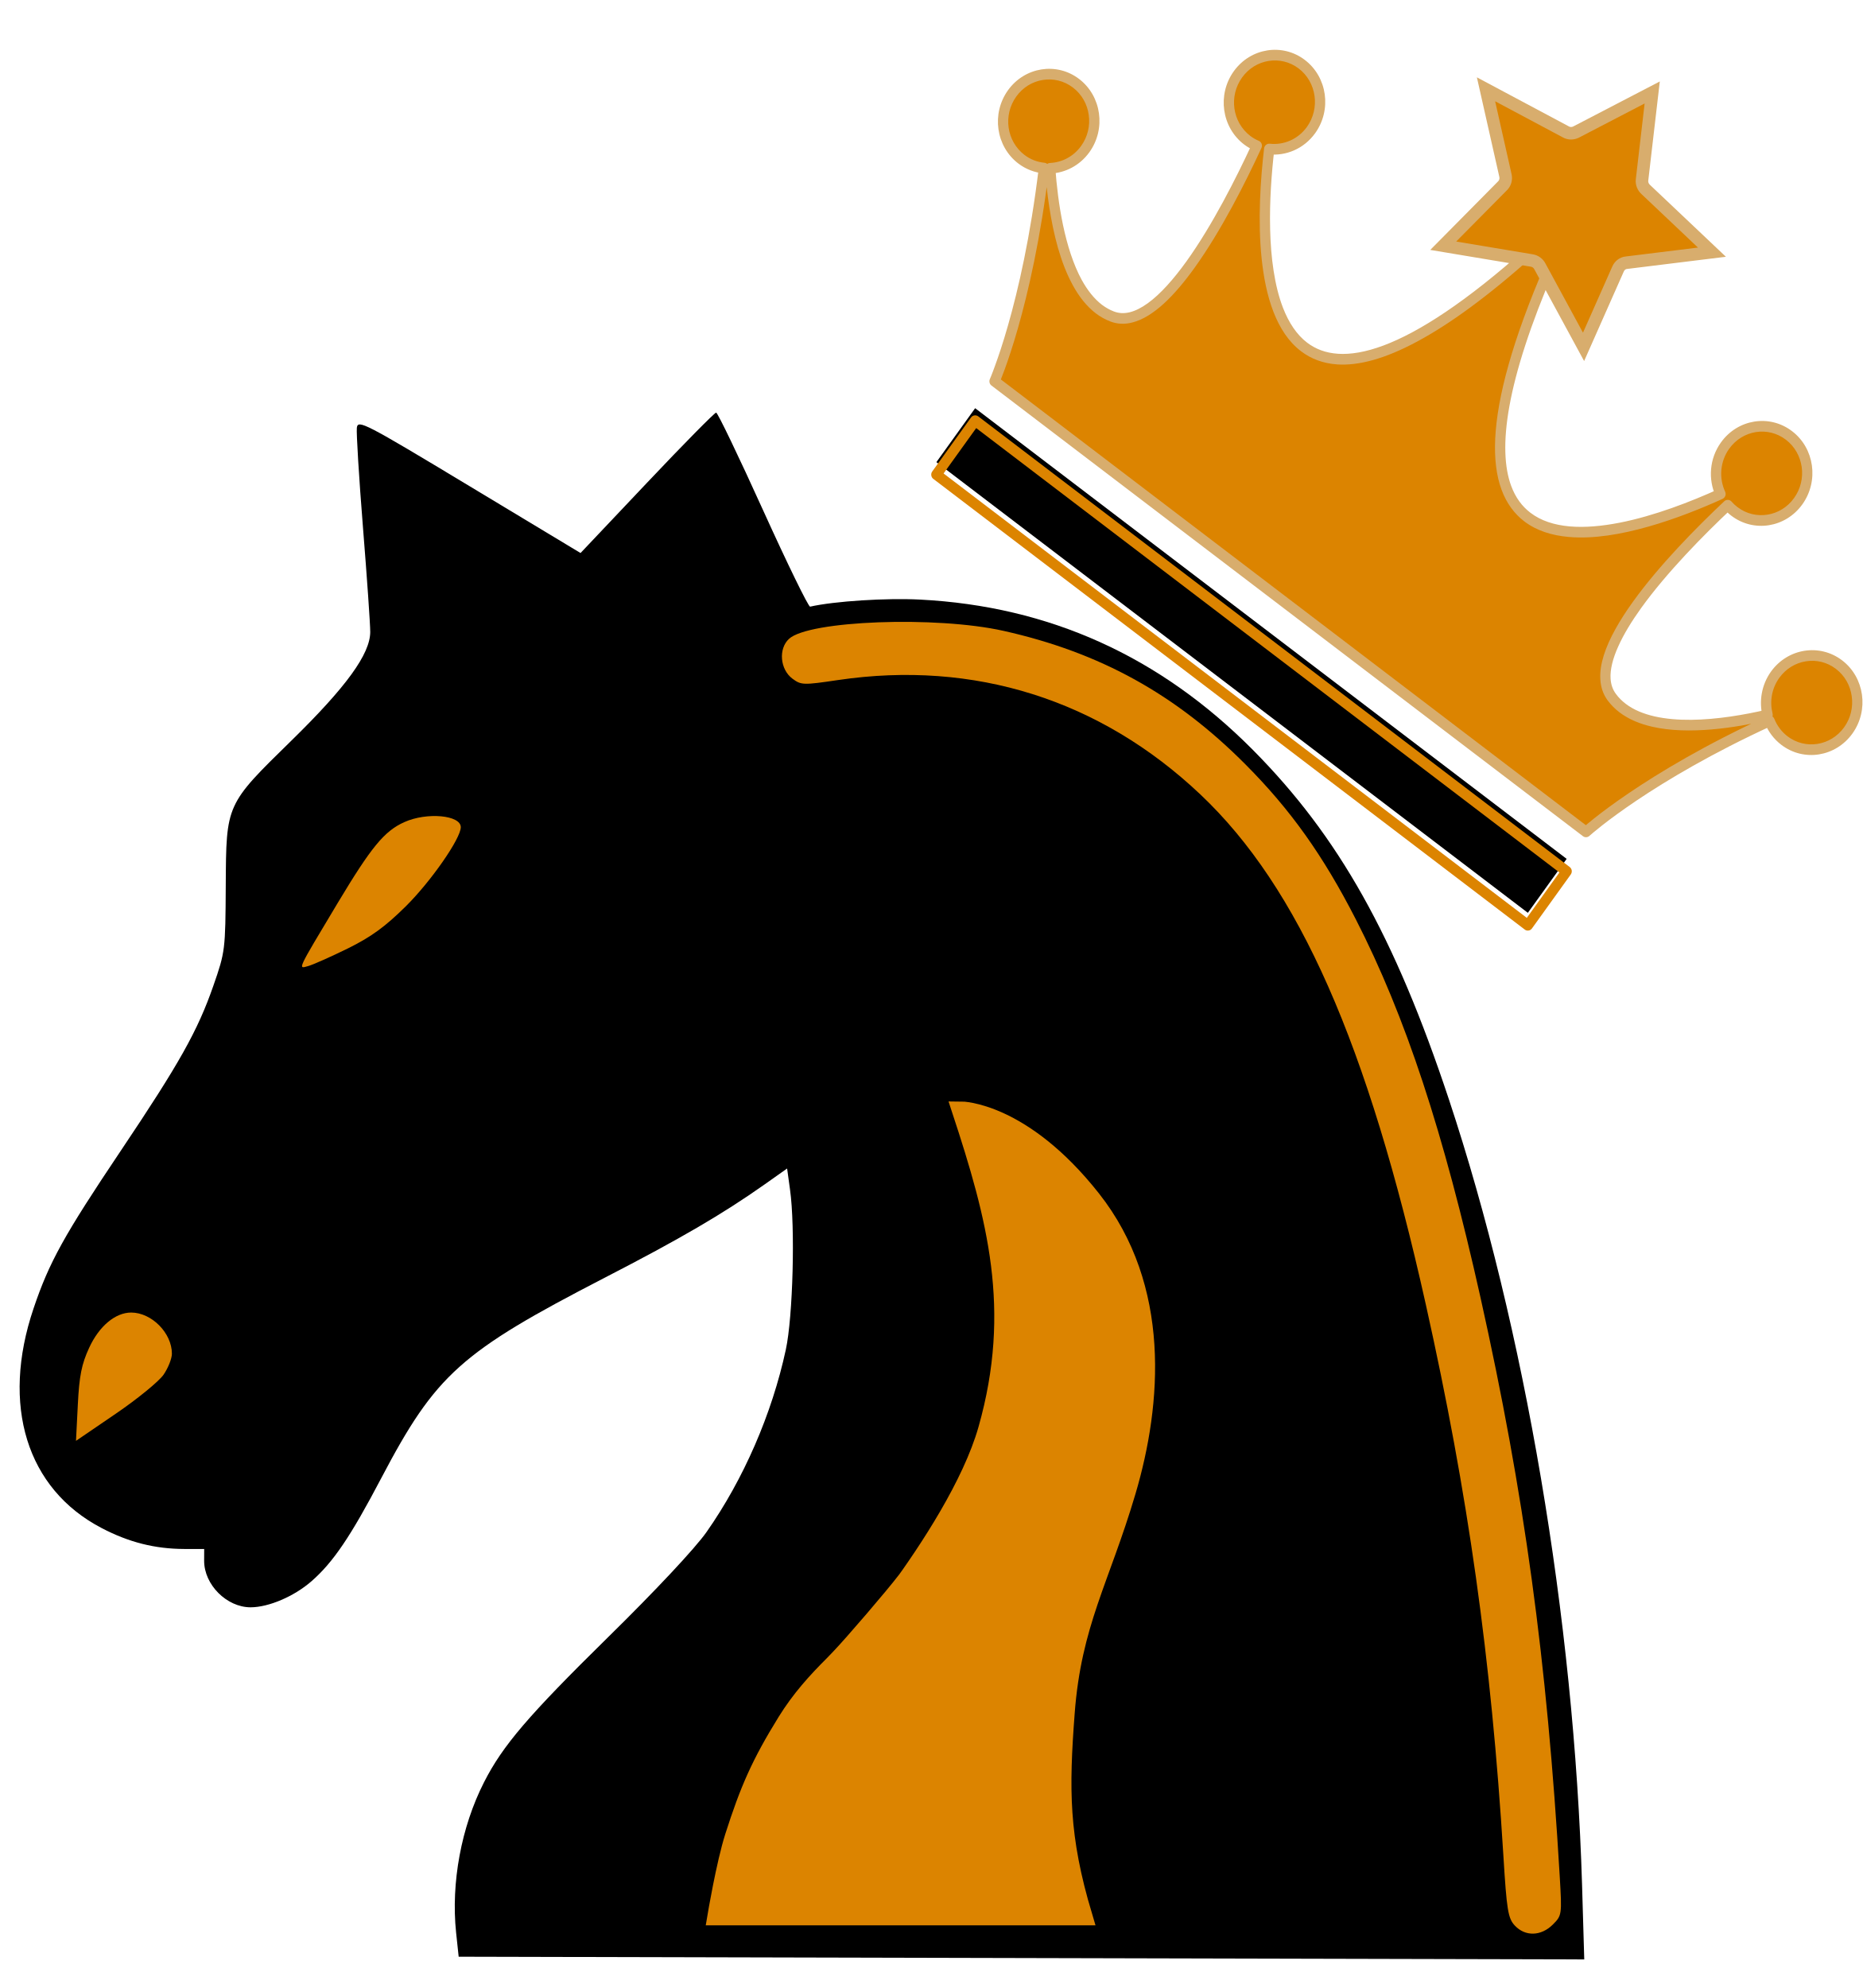
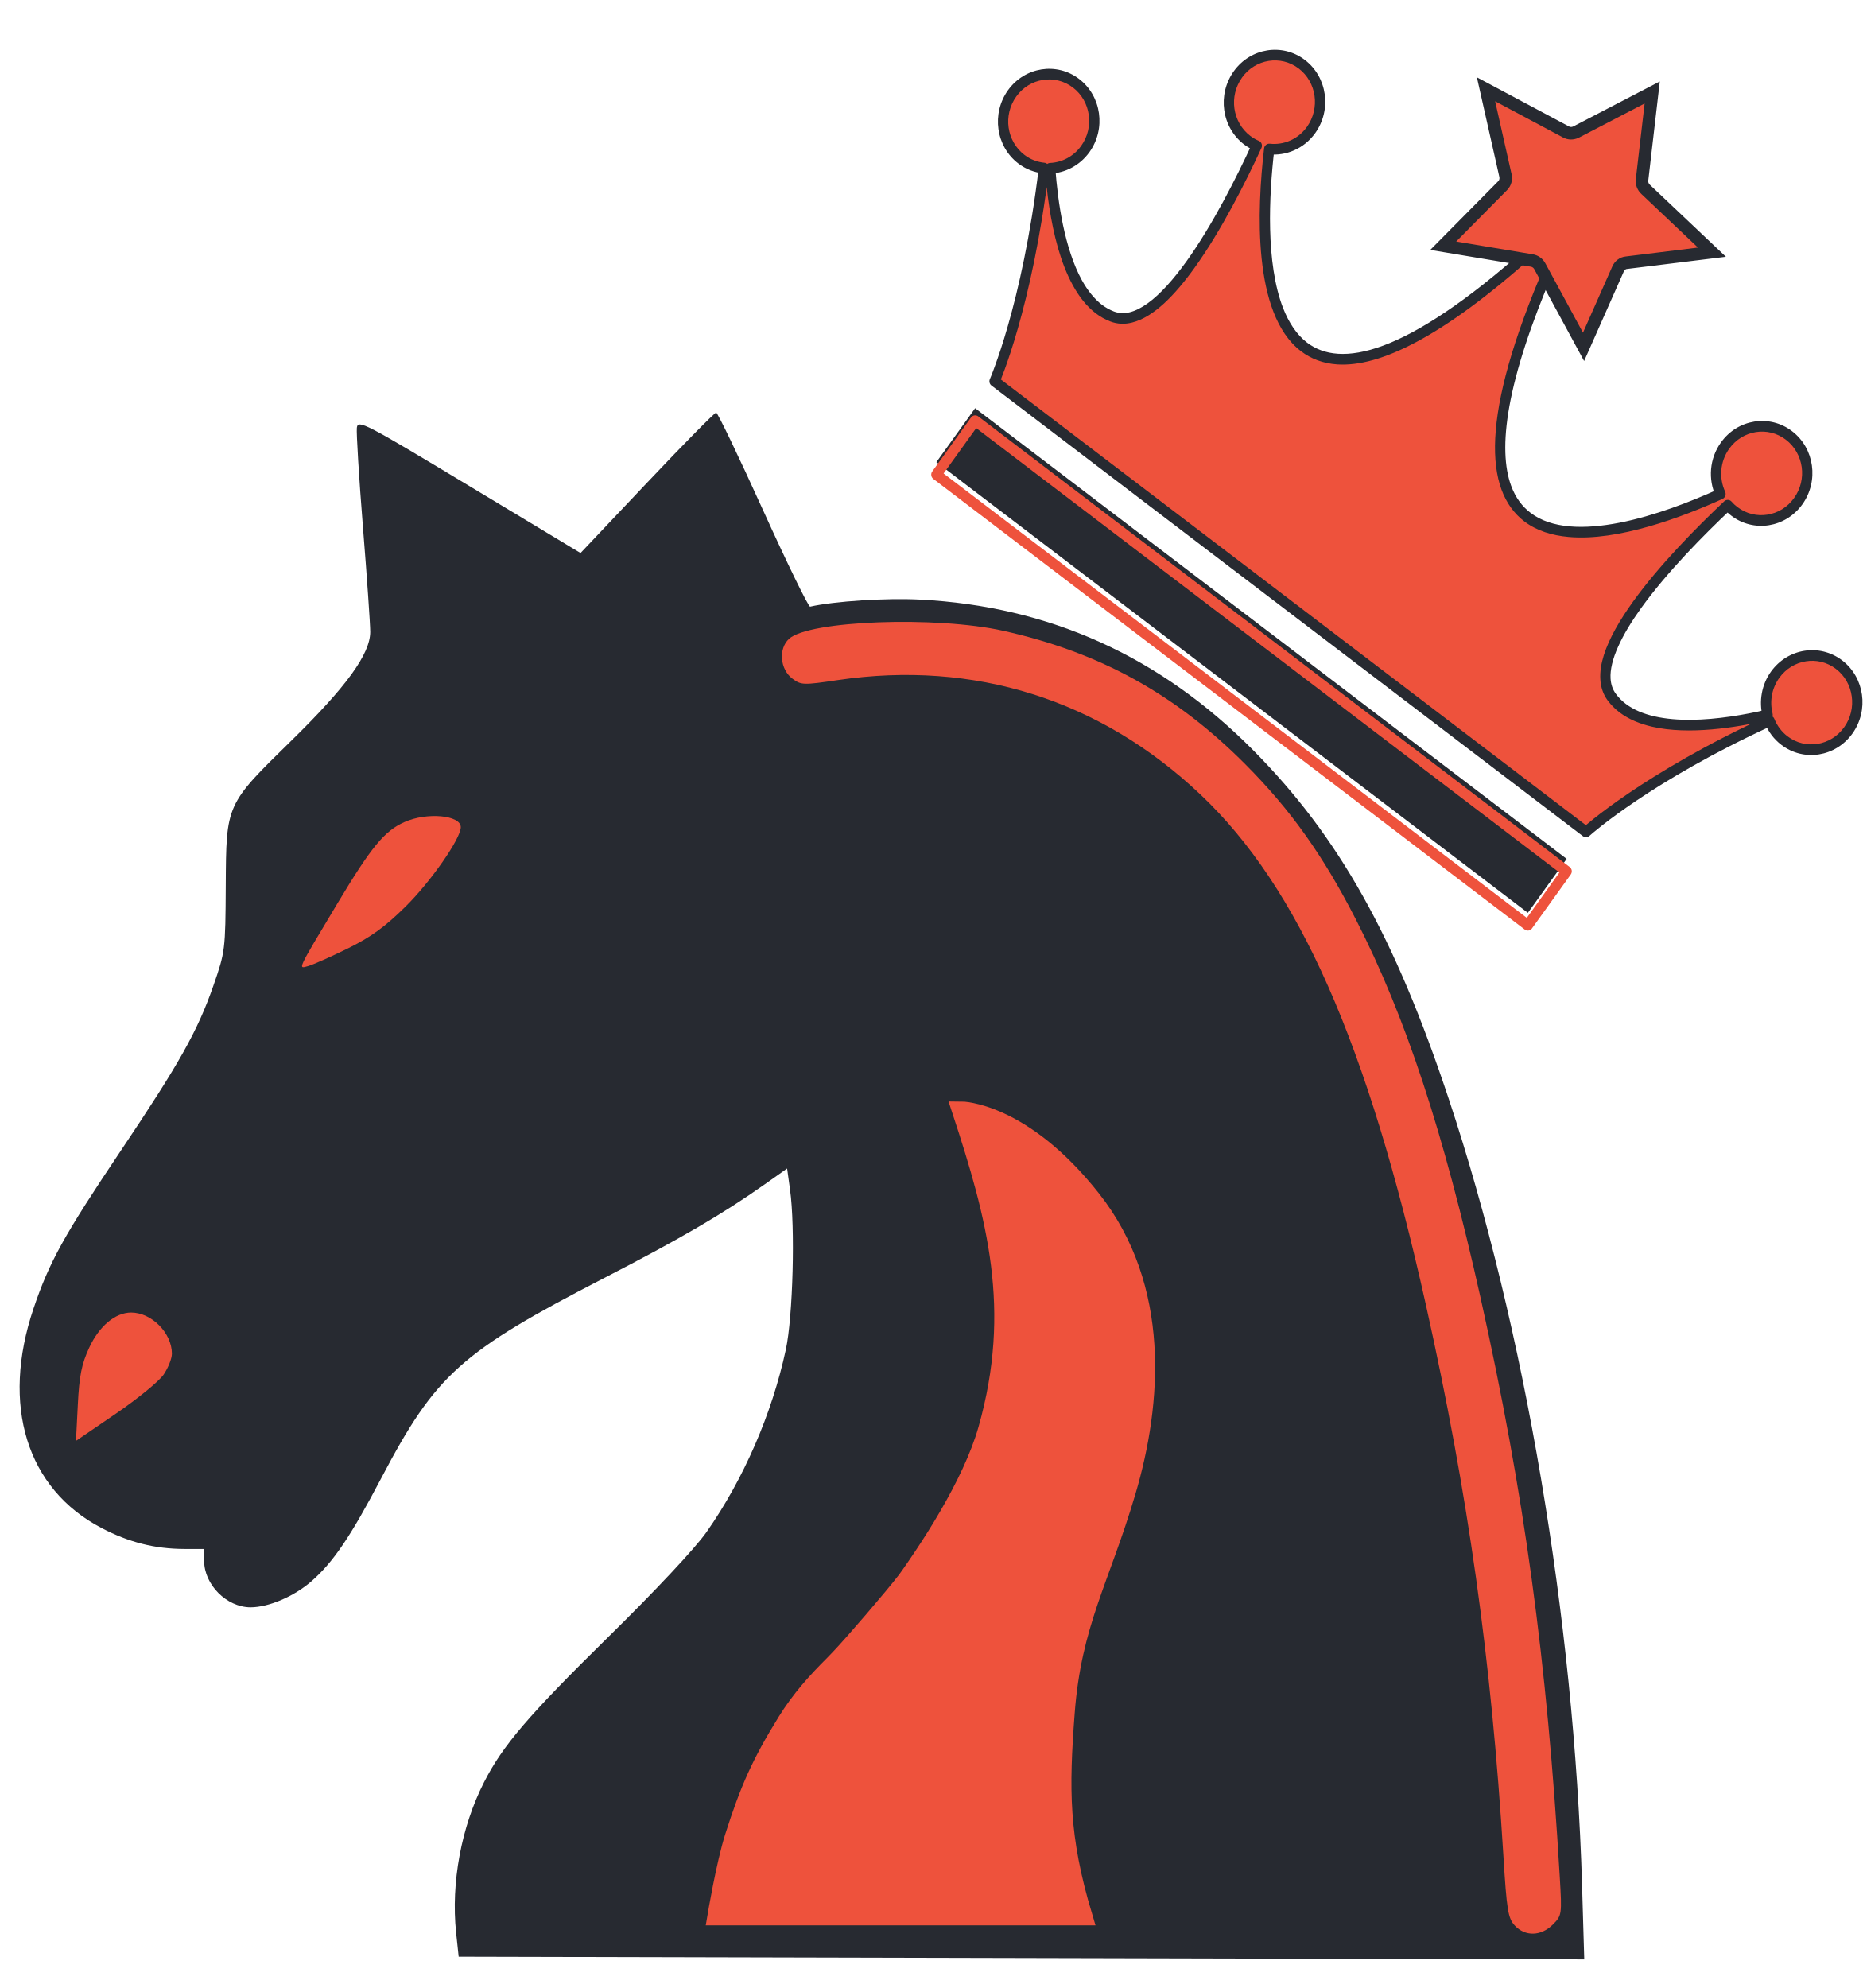
<svg xmlns="http://www.w3.org/2000/svg" width="104" height="111" viewBox="0 0 104 111" fill="none">
-   <path d="M25.468 107.902C25.178 105.128 25.756 102.009 27.027 99.513C28.072 97.457 29.499 95.793 33.953 91.414C36.599 88.816 38.816 86.449 39.453 85.541C41.521 82.593 43.106 78.947 43.88 75.358C44.278 73.518 44.41 68.501 44.114 66.418L43.952 65.243L42.694 66.133C40.349 67.787 37.986 69.167 33.77 71.34C25.716 75.497 24.34 76.731 21.285 82.54C19.579 85.789 18.604 87.231 17.394 88.288C16.421 89.137 15.004 89.743 13.989 89.744C12.656 89.74 11.399 88.481 11.399 87.149L11.402 86.489L10.292 86.487C8.651 86.482 7.195 86.116 5.664 85.313C1.489 83.13 0.046 78.463 1.874 73.056C2.746 70.47 3.58 68.967 6.742 64.256C10.024 59.364 11.036 57.562 11.916 55.034C12.575 53.142 12.586 53.044 12.606 49.454C12.632 44.883 12.605 44.938 16.277 41.347C19.345 38.344 20.669 36.516 20.674 35.285C20.674 34.848 20.491 32.216 20.267 29.437C20.044 26.654 19.893 24.159 19.926 23.885C19.988 23.42 20.337 23.6 26.204 27.135L32.417 30.878L36.125 26.959C38.165 24.8 39.904 23.039 39.989 23.038C40.072 23.037 41.249 25.484 42.603 28.473C43.958 31.461 45.143 33.892 45.237 33.872C46.605 33.563 49.49 33.381 51.378 33.478C58.584 33.849 64.765 36.639 69.96 41.871C74.756 46.704 77.879 52.271 80.908 61.389C85.144 74.15 87.895 90.388 88.342 105.252L88.464 109.404L25.612 109.253L25.468 107.902Z" fill="black" />
-   <path d="M19.406 52.965C20.713 52.321 21.501 51.751 22.667 50.597C24.073 49.201 25.728 46.82 25.73 46.187C25.732 45.511 23.832 45.336 22.579 45.902C21.458 46.404 20.732 47.293 18.849 50.431C16.554 54.263 16.631 54.099 17.207 53.941C17.469 53.869 18.457 53.43 19.406 52.965Z" fill="#DC8400" />
-   <path d="M9.137 76.751C9.391 76.377 9.598 75.856 9.599 75.587C9.601 74.43 8.47 73.288 7.325 73.286C6.442 73.286 5.535 74.044 4.979 75.252C4.557 76.166 4.426 76.819 4.346 78.425L4.243 80.45L6.46 78.938C7.68 78.107 8.886 77.12 9.137 76.751Z" fill="#DC8400" />
-   <path d="M86.705 107.462C87.216 106.953 87.223 106.91 87.095 104.771C86.384 92.687 85.112 83.4 82.672 72.453C80.603 63.181 78.484 56.75 75.71 51.333C73.882 47.763 72.063 45.208 69.553 42.687C65.643 38.756 61.424 36.43 56.034 35.223C52.269 34.381 45.161 34.646 44.057 35.671C43.456 36.227 43.556 37.379 44.252 37.896C44.736 38.255 44.861 38.258 46.792 37.971C54.404 36.846 61.435 39.066 67.036 44.365C72.527 49.56 76.365 58.249 79.621 72.854C81.979 83.428 83.27 92.585 83.948 103.607C84.135 106.668 84.209 107.112 84.588 107.515C85.167 108.135 86.05 108.112 86.705 107.462Z" fill="#DC8400" />
-   <path d="M55.121 79.806C57.023 73.094 55.608 67.936 53.657 62C53.657 62 57.072 62 60.974 66.946C64.876 71.892 64.388 78.323 62.925 83.269C61.462 88.215 59.888 90.634 59.511 95.634C59.19 99.889 59.167 102.557 60.5 107H40C40 107 40.491 104.074 40.975 102.559C41.816 99.928 42.453 98.472 43.902 96.129C44.689 94.857 45.576 93.883 46.539 92.923C46.551 92.911 46.521 92.942 46.867 92.582C47.613 91.808 49.918 89.12 50.569 88.265C50.871 87.867 49.707 89.463 50.173 88.825C51.831 86.552 54.245 82.895 55.121 79.806Z" fill="#DC8400" stroke="#DC8400" />
-   <path d="M102.69 37.108C101.561 36.248 99.966 36.503 99.124 37.673C98.641 38.344 98.512 39.172 98.702 39.916C95.938 40.555 91.628 41.114 90.005 38.933C88.228 36.546 93.419 31.085 96.476 28.207C96.584 28.331 96.708 28.448 96.845 28.554C97.972 29.412 99.567 29.157 100.409 27.987C101.253 26.816 101.021 25.171 99.894 24.312C98.768 23.451 97.17 23.707 96.328 24.877C95.743 25.692 95.677 26.735 96.07 27.585C90.546 30.088 78.283 34.023 86.547 14.875C88.027 15.592 89.844 15.152 90.863 13.738C92.007 12.141 91.707 9.908 90.193 8.719L90.195 8.716L90.171 8.7L90.153 8.684C88.602 7.502 86.407 7.85 85.249 9.46C84.231 10.878 84.355 12.795 85.453 14.042C70.032 27.821 70.153 14.463 70.871 8.32C71.744 8.418 72.644 8.046 73.208 7.263C74.049 6.09 73.817 4.445 72.691 3.586C71.565 2.728 69.969 2.981 69.125 4.151C68.283 5.324 68.515 6.97 69.642 7.828C69.813 7.956 69.993 8.059 70.18 8.138C68.405 11.983 64.838 18.724 62.095 17.67C59.597 16.709 58.853 12.304 58.639 9.395C59.386 9.363 60.117 8.996 60.599 8.325C61.441 7.152 61.211 5.506 60.082 4.648C58.956 3.79 57.36 4.043 56.516 5.213C55.675 6.384 55.907 8.029 57.036 8.89C57.416 9.181 57.851 9.341 58.294 9.384C57.36 17.151 55.535 21.287 55.535 21.287L88.562 46.45C88.562 46.45 91.87 43.444 98.813 40.256C98.982 40.677 99.259 41.06 99.641 41.35C100.767 42.209 102.363 41.956 103.205 40.783C104.049 39.612 103.817 37.967 102.69 37.108Z" fill="#DC8400" />
-   <path d="M102.69 37.108L102.862 36.87C101.606 35.914 99.831 36.196 98.892 37.497C98.357 38.244 98.214 39.167 98.422 39.995L98.702 39.916L98.641 39.626C97.418 39.911 95.888 40.175 94.445 40.191C93.722 40.199 93.02 40.142 92.395 40.001C91.765 39.857 91.213 39.629 90.776 39.295C90.57 39.137 90.388 38.958 90.235 38.749C90.05 38.502 89.955 38.219 89.934 37.888C89.903 37.388 90.055 36.775 90.359 36.101C90.659 35.425 91.108 34.692 91.643 33.947C93.081 31.949 95.144 29.86 96.668 28.427L96.476 28.207L96.262 28.408C96.383 28.546 96.521 28.676 96.674 28.793C97.927 29.749 99.704 29.467 100.641 28.163C101.577 26.86 101.321 25.027 100.066 24.073C98.81 23.115 97.035 23.397 96.099 24.701C95.447 25.608 95.373 26.77 95.811 27.715L96.07 27.585L95.956 27.313C94.432 28.003 92.39 28.804 90.43 29.187C89.454 29.377 88.497 29.467 87.644 29.391C86.79 29.315 86.041 29.076 85.46 28.63C84.996 28.277 84.627 27.791 84.379 27.118C84.01 26.11 83.925 24.668 84.284 22.68C84.643 20.692 85.442 18.167 86.811 14.995L86.547 14.875L86.423 15.147C88.024 15.921 89.99 15.446 91.092 13.914C92.332 12.187 92.005 9.77 90.369 8.483L90.193 8.719L90.425 8.896V8.893C90.472 8.828 90.493 8.743 90.48 8.665C90.464 8.583 90.422 8.513 90.356 8.469L90.325 8.445C88.647 7.166 86.273 7.543 85.02 9.287C83.917 10.818 84.052 12.893 85.239 14.243L85.453 14.042L85.265 13.819C81.871 16.85 79.243 18.55 77.246 19.294C76.247 19.666 75.41 19.799 74.714 19.753C74.018 19.707 73.459 19.487 72.992 19.134C72.406 18.688 71.966 18.017 71.644 17.192C71.164 15.954 70.961 14.379 70.924 12.798C70.884 11.217 71.008 9.629 71.156 8.352L70.871 8.32L70.837 8.616C71.807 8.722 72.81 8.309 73.438 7.437C74.374 6.134 74.118 4.303 72.862 3.347C71.609 2.392 69.832 2.674 68.895 3.977C67.959 5.281 68.215 7.111 69.47 8.067C69.66 8.211 69.863 8.325 70.069 8.412L70.18 8.138L69.921 8.013C69.032 9.936 67.692 12.589 66.247 14.598C65.532 15.592 64.793 16.426 64.092 16.931C63.741 17.186 63.401 17.355 63.087 17.434C62.773 17.51 62.483 17.499 62.198 17.39C61.961 17.3 61.742 17.173 61.533 17.018C61.098 16.684 60.721 16.206 60.404 15.63C59.932 14.767 59.594 13.683 59.36 12.575C59.127 11.467 58.998 10.335 58.927 9.371L58.639 9.395L58.648 9.691C59.478 9.656 60.293 9.246 60.831 8.499C61.768 7.196 61.509 5.365 60.257 4.409C59.001 3.453 57.223 3.736 56.287 5.037C55.35 6.343 55.609 8.173 56.862 9.129C57.286 9.452 57.772 9.631 58.262 9.68L58.294 9.384L58.007 9.349C57.542 13.216 56.856 16.176 56.287 18.167C56.004 19.161 55.748 19.913 55.564 20.415C55.474 20.668 55.4 20.855 55.35 20.983C55.324 21.045 55.305 21.092 55.292 21.121L55.279 21.157L55.274 21.165C55.218 21.293 55.255 21.445 55.363 21.526L88.391 46.689C88.499 46.771 88.65 46.765 88.752 46.673L88.76 46.665C88.942 46.502 92.232 43.602 98.929 40.525L98.813 40.256L98.546 40.37C98.734 40.84 99.045 41.266 99.47 41.589C100.723 42.545 102.498 42.263 103.437 40.959C104.373 39.656 104.115 37.825 102.862 36.87L102.516 37.347C103.018 37.728 103.318 38.282 103.4 38.874C103.484 39.466 103.35 40.088 102.975 40.609C102.601 41.128 102.063 41.443 101.49 41.535C100.915 41.625 100.314 41.492 99.813 41.111C99.475 40.851 99.23 40.514 99.079 40.139C99.05 40.066 98.992 40.006 98.921 39.979C98.85 39.949 98.768 39.952 98.697 39.984C91.725 43.186 88.394 46.211 88.375 46.228L88.562 46.45L88.734 46.211L55.706 21.048L55.535 21.287L55.796 21.407C55.807 21.385 57.64 17.219 58.579 9.417C58.587 9.341 58.566 9.259 58.518 9.197C58.471 9.135 58.4 9.096 58.323 9.088C57.93 9.05 57.545 8.909 57.207 8.651C56.706 8.268 56.405 7.714 56.321 7.125C56.239 6.533 56.374 5.911 56.748 5.39C57.123 4.868 57.661 4.553 58.233 4.464C58.808 4.371 59.41 4.507 59.911 4.887C60.412 5.27 60.713 5.821 60.795 6.413C60.879 7.005 60.745 7.627 60.37 8.149C59.943 8.743 59.296 9.069 58.632 9.099C58.553 9.102 58.476 9.14 58.426 9.2C58.373 9.259 58.347 9.341 58.352 9.42C58.45 10.734 58.653 12.35 59.077 13.841C59.291 14.585 59.56 15.296 59.906 15.926C60.249 16.554 60.671 17.099 61.19 17.496C61.436 17.683 61.705 17.835 61.995 17.947C62.391 18.102 62.81 18.113 63.216 18.009C63.828 17.857 64.422 17.469 65.004 16.937C65.585 16.402 66.155 15.717 66.706 14.949C68.191 12.882 69.541 10.207 70.438 8.263C70.473 8.189 70.475 8.105 70.449 8.029C70.42 7.953 70.365 7.893 70.291 7.864C70.122 7.793 69.963 7.701 69.816 7.589C69.315 7.206 69.014 6.652 68.93 6.063C68.848 5.471 68.982 4.849 69.357 4.328C69.731 3.806 70.269 3.494 70.842 3.402C71.417 3.312 72.018 3.445 72.519 3.825C73.021 4.208 73.319 4.762 73.403 5.352C73.485 5.944 73.35 6.566 72.978 7.087C72.477 7.782 71.678 8.111 70.905 8.024C70.747 8.008 70.605 8.124 70.586 8.287C70.386 10.014 70.227 12.306 70.449 14.433C70.56 15.497 70.763 16.521 71.111 17.417C71.459 18.311 71.952 19.082 72.649 19.611C73.2 20.032 73.875 20.293 74.672 20.348C75.87 20.424 77.326 20.041 79.124 19.076C80.926 18.113 83.071 16.562 85.64 14.264C85.698 14.213 85.735 14.139 85.74 14.058C85.743 13.976 85.716 13.9 85.666 13.841C84.659 12.697 84.545 10.935 85.479 9.637C86.012 8.896 86.779 8.447 87.594 8.32C88.409 8.189 89.267 8.38 89.979 8.923L90.153 8.684L89.968 8.915L89.99 8.931L90.013 8.95L90.034 8.966L90.195 8.716L89.966 8.54L89.963 8.543C89.871 8.673 89.895 8.858 90.019 8.955C91.406 10.047 91.683 12.097 90.63 13.561C89.697 14.862 88.027 15.264 86.671 14.607C86.6 14.574 86.521 14.571 86.45 14.598C86.376 14.628 86.318 14.683 86.286 14.759C84.445 19.025 83.609 22.162 83.493 24.467C83.437 25.619 83.561 26.564 83.841 27.332C84.123 28.101 84.564 28.69 85.115 29.111C85.809 29.638 86.663 29.898 87.589 29.98C88.979 30.105 90.543 29.831 92.055 29.401C93.566 28.972 95.022 28.383 96.186 27.856C96.257 27.824 96.312 27.761 96.341 27.685C96.368 27.612 96.365 27.528 96.331 27.454C95.983 26.699 96.041 25.776 96.558 25.054C96.932 24.532 97.473 24.217 98.045 24.125C98.618 24.035 99.222 24.168 99.723 24.551C100.221 24.931 100.522 25.485 100.607 26.078C100.688 26.667 100.554 27.291 100.179 27.81C99.805 28.331 99.267 28.646 98.694 28.736C98.119 28.828 97.518 28.695 97.017 28.312C96.895 28.22 96.787 28.12 96.689 28.006C96.637 27.949 96.566 27.913 96.489 27.911C96.412 27.908 96.339 27.935 96.281 27.989C94.743 29.439 92.664 31.539 91.184 33.597C90.448 34.621 89.86 35.634 89.56 36.571C89.412 37.043 89.335 37.497 89.362 37.929C89.385 38.361 89.517 38.768 89.776 39.115C89.966 39.368 90.185 39.585 90.43 39.773C90.952 40.169 91.583 40.424 92.266 40.579C93.292 40.813 94.445 40.824 95.579 40.728C96.713 40.631 97.826 40.424 98.763 40.207C98.837 40.188 98.905 40.139 98.947 40.071C98.987 40.001 99 39.916 98.979 39.838C98.813 39.175 98.926 38.445 99.354 37.85C99.728 37.328 100.269 37.014 100.841 36.924C101.414 36.831 102.015 36.965 102.516 37.347L102.69 37.108Z" fill="#D8AD6D" />
-   <path d="M54.451 22.792L52.288 25.803L85.315 50.967L87.481 47.955L54.451 22.792Z" fill="black" />
-   <path d="M54.451 23.487L54.221 23.31L52.056 26.325C52.011 26.387 51.992 26.466 52.003 26.545C52.013 26.621 52.053 26.691 52.114 26.737L85.144 51.903C85.205 51.95 85.281 51.969 85.358 51.955C85.434 51.944 85.5 51.903 85.545 51.838L87.71 48.827C87.755 48.764 87.776 48.683 87.766 48.607C87.753 48.528 87.713 48.457 87.653 48.411L54.625 23.248C54.564 23.202 54.485 23.183 54.411 23.194C54.335 23.204 54.266 23.248 54.221 23.31L54.451 23.487L54.279 23.726L87.077 48.715L85.257 51.249L52.689 26.436L54.683 23.663L54.451 23.487L54.279 23.726L54.451 23.487Z" fill="#DC8400" />
-   <path d="M91.901 10.584L95.594 14.08L90.83 14.667C90.599 14.685 90.436 14.838 90.356 15.008L90.356 15.008L90.353 15.015L88.425 19.367L85.989 14.878C85.894 14.695 85.724 14.572 85.524 14.543L80.589 13.72L83.906 10.368L83.906 10.368L83.912 10.362C84.054 10.211 84.109 10.012 84.064 9.801L84.064 9.801L84.063 9.797L82.978 4.986L87.43 7.361C87.62 7.468 87.821 7.457 87.984 7.384L87.993 7.38L88.002 7.376L92.259 5.163L91.693 10.028C91.66 10.25 91.758 10.455 91.901 10.584Z" fill="#DC8400" stroke="#D8AD6D" stroke-width="0.7" />
+   <path d="M25.468 107.902C25.178 105.128 25.756 102.009 27.027 99.513C28.072 97.457 29.499 95.793 33.953 91.414C36.599 88.816 38.816 86.449 39.453 85.541C41.521 82.593 43.106 78.947 43.88 75.358C44.278 73.518 44.41 68.501 44.114 66.418L43.952 65.243L42.694 66.133C40.349 67.787 37.986 69.167 33.77 71.34C25.716 75.497 24.34 76.731 21.285 82.54C19.579 85.789 18.604 87.231 17.394 88.288C16.421 89.137 15.004 89.743 13.989 89.744C12.656 89.74 11.399 88.481 11.399 87.149L11.402 86.489L10.292 86.487C8.651 86.482 7.195 86.116 5.664 85.313C1.489 83.13 0.046 78.463 1.874 73.056C2.746 70.47 3.58 68.967 6.742 64.256C10.024 59.364 11.036 57.562 11.916 55.034C12.575 53.142 12.586 53.044 12.606 49.454C12.632 44.883 12.605 44.938 16.277 41.347C19.345 38.344 20.669 36.516 20.674 35.285C20.674 34.848 20.491 32.216 20.267 29.437C20.044 26.654 19.893 24.159 19.926 23.885C19.988 23.42 20.337 23.6 26.204 27.135L32.417 30.878L36.125 26.959C38.165 24.8 39.904 23.039 39.989 23.038C40.072 23.037 41.249 25.484 42.603 28.473C43.958 31.461 45.143 33.892 45.237 33.872C46.605 33.563 49.49 33.381 51.378 33.478C58.584 33.849 64.765 36.639 69.96 41.871C74.756 46.704 77.879 52.271 80.908 61.389C85.144 74.15 87.895 90.388 88.342 105.252L88.464 109.404L25.612 109.253L25.468 107.902Z" fill="#272A31" />
+   <path d="M19.406 52.965C20.713 52.321 21.501 51.751 22.667 50.597C24.073 49.201 25.728 46.82 25.73 46.187C25.732 45.511 23.832 45.336 22.579 45.902C21.458 46.404 20.732 47.293 18.849 50.431C16.554 54.263 16.631 54.099 17.207 53.941C17.469 53.869 18.457 53.43 19.406 52.965Z" fill="#EE523C" />
+   <path d="M9.137 76.751C9.391 76.377 9.598 75.856 9.599 75.587C9.601 74.43 8.47 73.288 7.325 73.286C6.442 73.286 5.535 74.044 4.979 75.252C4.557 76.166 4.426 76.819 4.346 78.425L4.243 80.45L6.46 78.938C7.68 78.107 8.886 77.12 9.137 76.751Z" fill="#EE523C" />
+   <path d="M86.705 107.462C87.216 106.953 87.223 106.91 87.095 104.771C86.384 92.687 85.112 83.4 82.672 72.453C80.603 63.181 78.484 56.75 75.71 51.333C73.882 47.763 72.063 45.208 69.553 42.687C65.643 38.756 61.424 36.43 56.034 35.223C52.269 34.381 45.161 34.646 44.057 35.671C43.456 36.227 43.556 37.379 44.252 37.896C44.736 38.255 44.861 38.258 46.792 37.971C54.404 36.846 61.435 39.066 67.036 44.365C72.527 49.56 76.365 58.249 79.621 72.854C81.979 83.428 83.27 92.585 83.948 103.607C84.135 106.668 84.209 107.112 84.588 107.515C85.167 108.135 86.05 108.112 86.705 107.462Z" fill="#EE523C" />
+   <path d="M102.69 37.108C101.561 36.248 99.966 36.503 99.124 37.673C98.641 38.344 98.512 39.172 98.702 39.916C95.938 40.555 91.628 41.114 90.005 38.933C88.228 36.546 93.419 31.085 96.476 28.207C96.584 28.331 96.708 28.448 96.845 28.554C97.972 29.412 99.567 29.157 100.409 27.987C101.253 26.816 101.021 25.171 99.894 24.312C98.768 23.451 97.17 23.707 96.328 24.877C95.743 25.692 95.677 26.735 96.07 27.585C90.546 30.088 78.283 34.023 86.547 14.875C88.027 15.592 89.844 15.152 90.863 13.738C92.007 12.141 91.707 9.908 90.193 8.719L90.195 8.716L90.171 8.7L90.153 8.684C88.602 7.502 86.407 7.85 85.249 9.46C84.231 10.878 84.355 12.795 85.453 14.042C70.032 27.821 70.153 14.463 70.871 8.32C71.744 8.418 72.644 8.046 73.208 7.263C74.049 6.09 73.817 4.445 72.691 3.586C71.565 2.728 69.969 2.981 69.125 4.151C68.283 5.324 68.515 6.97 69.642 7.828C69.813 7.956 69.993 8.059 70.18 8.138C68.405 11.983 64.838 18.724 62.095 17.67C59.597 16.709 58.853 12.304 58.639 9.395C59.386 9.363 60.117 8.996 60.599 8.325C61.441 7.152 61.211 5.506 60.082 4.648C58.956 3.79 57.36 4.043 56.516 5.213C55.675 6.384 55.907 8.029 57.036 8.89C57.416 9.181 57.851 9.341 58.294 9.384C57.36 17.151 55.535 21.287 55.535 21.287L88.562 46.45C88.562 46.45 91.87 43.444 98.813 40.256C98.982 40.677 99.259 41.06 99.641 41.35C100.767 42.209 102.363 41.956 103.205 40.783C104.049 39.612 103.817 37.967 102.69 37.108Z" fill="#EE523C" />
+   <path d="M102.69 37.108L102.862 36.87C101.606 35.914 99.831 36.196 98.892 37.497C98.357 38.244 98.214 39.167 98.422 39.995L98.702 39.916L98.641 39.626C97.418 39.911 95.888 40.175 94.445 40.191C93.722 40.199 93.02 40.142 92.395 40.001C91.765 39.857 91.213 39.629 90.776 39.295C90.57 39.137 90.388 38.958 90.235 38.749C90.05 38.502 89.955 38.219 89.934 37.888C89.903 37.388 90.055 36.775 90.359 36.101C90.659 35.425 91.108 34.692 91.643 33.947C93.081 31.949 95.144 29.86 96.668 28.427L96.476 28.207L96.262 28.408C96.383 28.546 96.521 28.676 96.674 28.793C97.927 29.749 99.704 29.467 100.641 28.163C101.577 26.86 101.321 25.027 100.066 24.073C98.81 23.115 97.035 23.397 96.099 24.701C95.447 25.608 95.373 26.77 95.811 27.715L96.07 27.585L95.956 27.313C94.432 28.003 92.39 28.804 90.43 29.187C89.454 29.377 88.497 29.467 87.645 29.391C86.79 29.315 86.041 29.076 85.46 28.63C84.996 28.277 84.627 27.791 84.379 27.118C84.01 26.11 83.925 24.668 84.284 22.68C84.643 20.692 85.442 18.167 86.811 14.995L86.547 14.875L86.423 15.147C88.024 15.921 89.99 15.446 91.092 13.914C92.332 12.187 92.005 9.77 90.369 8.483L90.193 8.719L90.425 8.896V8.893C90.472 8.828 90.493 8.743 90.48 8.665C90.464 8.583 90.422 8.513 90.356 8.469L90.325 8.445C88.647 7.166 86.273 7.543 85.02 9.287C83.917 10.818 84.052 12.893 85.239 14.243L85.453 14.042L85.265 13.819C81.871 16.85 79.243 18.55 77.246 19.294C76.247 19.666 75.41 19.799 74.714 19.753C74.018 19.707 73.459 19.487 72.992 19.134C72.406 18.688 71.966 18.017 71.644 17.192C71.164 15.954 70.961 14.379 70.924 12.798C70.884 11.217 71.008 9.629 71.156 8.352L70.871 8.32L70.837 8.616C71.807 8.722 72.81 8.309 73.438 7.437C74.374 6.134 74.118 4.303 72.862 3.347C71.609 2.392 69.832 2.674 68.895 3.977C67.959 5.281 68.215 7.111 69.47 8.067C69.66 8.211 69.863 8.325 70.069 8.412L70.18 8.138L69.921 8.013C69.032 9.936 67.692 12.589 66.247 14.598C65.532 15.592 64.793 16.426 64.092 16.931C63.741 17.186 63.401 17.355 63.087 17.434C62.773 17.51 62.483 17.499 62.198 17.39C61.961 17.3 61.742 17.173 61.533 17.018C61.098 16.684 60.721 16.206 60.404 15.63C59.932 14.767 59.594 13.683 59.36 12.575C59.127 11.467 58.998 10.335 58.927 9.371L58.639 9.395L58.648 9.691C59.478 9.656 60.293 9.246 60.831 8.499C61.768 7.196 61.509 5.365 60.257 4.409C59.001 3.453 57.223 3.736 56.287 5.037C55.35 6.343 55.609 8.173 56.862 9.129C57.286 9.452 57.772 9.631 58.262 9.68L58.294 9.384L58.007 9.349C57.542 13.216 56.856 16.176 56.287 18.167C56.004 19.161 55.748 19.913 55.564 20.415C55.474 20.668 55.4 20.855 55.35 20.983C55.324 21.045 55.305 21.092 55.292 21.121L55.279 21.157L55.274 21.165C55.218 21.293 55.255 21.445 55.363 21.526L88.391 46.689C88.499 46.771 88.65 46.765 88.752 46.673L88.76 46.665C88.942 46.502 92.232 43.602 98.929 40.525L98.813 40.256L98.546 40.37C98.734 40.84 99.045 41.266 99.47 41.589C100.723 42.545 102.498 42.263 103.437 40.959C104.373 39.656 104.115 37.825 102.862 36.87L102.516 37.347C103.018 37.728 103.318 38.282 103.4 38.874C103.484 39.466 103.35 40.088 102.975 40.609C102.601 41.128 102.063 41.443 101.49 41.535C100.915 41.625 100.314 41.492 99.813 41.111C99.475 40.851 99.23 40.514 99.079 40.139C99.05 40.066 98.992 40.006 98.921 39.979C98.85 39.949 98.768 39.952 98.697 39.984C91.725 43.186 88.394 46.211 88.375 46.228L88.562 46.45L88.734 46.211L55.706 21.048L55.535 21.287L55.796 21.407C55.807 21.385 57.64 17.219 58.579 9.417C58.587 9.341 58.566 9.259 58.518 9.197C58.471 9.135 58.4 9.096 58.323 9.088C57.93 9.05 57.545 8.909 57.207 8.651C56.706 8.268 56.405 7.714 56.321 7.125C56.239 6.533 56.374 5.911 56.748 5.39C57.123 4.868 57.661 4.553 58.233 4.464C58.808 4.371 59.41 4.507 59.911 4.887C60.412 5.27 60.713 5.821 60.795 6.413C60.879 7.005 60.745 7.627 60.37 8.149C59.943 8.743 59.296 9.069 58.632 9.099C58.553 9.102 58.476 9.14 58.426 9.2C58.373 9.259 58.347 9.341 58.352 9.42C58.45 10.734 58.653 12.35 59.077 13.841C59.291 14.585 59.56 15.296 59.906 15.926C60.249 16.554 60.671 17.099 61.19 17.496C61.436 17.683 61.705 17.835 61.995 17.947C62.391 18.102 62.81 18.113 63.216 18.009C63.828 17.857 64.422 17.469 65.004 16.937C65.585 16.402 66.155 15.717 66.706 14.949C68.191 12.882 69.541 10.207 70.438 8.263C70.473 8.189 70.475 8.105 70.449 8.029C70.42 7.953 70.365 7.893 70.291 7.864C70.122 7.793 69.963 7.701 69.816 7.589C69.315 7.206 69.014 6.652 68.93 6.063C68.848 5.471 68.982 4.849 69.357 4.328C69.731 3.806 70.269 3.494 70.842 3.402C71.417 3.312 72.018 3.445 72.519 3.825C73.021 4.208 73.319 4.762 73.403 5.352C73.485 5.944 73.35 6.566 72.978 7.087C72.477 7.782 71.678 8.111 70.905 8.024C70.747 8.008 70.605 8.124 70.586 8.287C70.386 10.014 70.227 12.306 70.449 14.433C70.56 15.497 70.763 16.521 71.111 17.417C71.459 18.311 71.952 19.082 72.649 19.611C73.2 20.032 73.875 20.293 74.672 20.348C75.87 20.424 77.326 20.041 79.124 19.076C80.926 18.113 83.071 16.562 85.64 14.264C85.698 14.213 85.735 14.139 85.74 14.058C85.743 13.976 85.716 13.9 85.666 13.841C84.659 12.697 84.545 10.935 85.479 9.637C86.012 8.896 86.779 8.447 87.594 8.32C88.409 8.189 89.267 8.38 89.979 8.923L90.153 8.684L89.968 8.915L89.99 8.931L90.013 8.95L90.034 8.966L90.195 8.716L89.966 8.54L89.963 8.543C89.871 8.673 89.895 8.858 90.019 8.955C91.406 10.047 91.683 12.097 90.63 13.561C89.697 14.862 88.027 15.264 86.671 14.607C86.6 14.574 86.521 14.571 86.45 14.598C86.376 14.628 86.318 14.683 86.286 14.759C84.445 19.025 83.609 22.162 83.493 24.467C83.437 25.619 83.561 26.564 83.841 27.332C84.123 28.101 84.564 28.69 85.115 29.111C85.809 29.638 86.663 29.898 87.589 29.98C88.979 30.105 90.543 29.831 92.055 29.401C93.566 28.972 95.022 28.383 96.186 27.856C96.257 27.824 96.312 27.761 96.341 27.685C96.368 27.612 96.365 27.528 96.331 27.454C95.983 26.699 96.041 25.776 96.558 25.054C96.932 24.532 97.473 24.217 98.045 24.125C98.618 24.035 99.222 24.168 99.723 24.551C100.221 24.931 100.522 25.485 100.607 26.078C100.688 26.667 100.554 27.291 100.179 27.81C99.805 28.331 99.267 28.646 98.694 28.736C98.119 28.828 97.518 28.695 97.017 28.312C96.895 28.22 96.787 28.12 96.689 28.006C96.637 27.949 96.566 27.913 96.489 27.911C96.412 27.908 96.339 27.935 96.281 27.989C94.743 29.439 92.664 31.539 91.184 33.597C90.448 34.621 89.86 35.634 89.56 36.571C89.412 37.043 89.335 37.497 89.362 37.929C89.385 38.361 89.517 38.768 89.776 39.115C89.966 39.368 90.185 39.585 90.43 39.773C90.952 40.169 91.583 40.424 92.266 40.579C93.292 40.813 94.445 40.824 95.579 40.728C96.713 40.631 97.826 40.424 98.763 40.207C98.837 40.188 98.905 40.139 98.947 40.071C98.987 40.001 99 39.916 98.979 39.838C98.813 39.175 98.926 38.445 99.354 37.85C99.728 37.328 100.269 37.014 100.841 36.924C101.414 36.831 102.015 36.965 102.516 37.347L102.69 37.108Z" fill="#272A31" />
+   <path d="M55.121 79.806C57.023 73.094 55.608 67.936 53.657 62C53.657 62 57.072 62 60.974 66.946C64.876 71.892 64.388 78.323 62.925 83.269C61.462 88.215 59.888 90.634 59.511 95.634C59.19 99.889 59.167 102.557 60.5 107H40C40 107 40.491 104.074 40.975 102.559C41.816 99.928 42.453 98.472 43.902 96.129C44.689 94.857 45.576 93.883 46.539 92.923C46.551 92.911 46.521 92.942 46.867 92.582C47.613 91.808 49.918 89.12 50.569 88.265C50.871 87.867 49.707 89.463 50.173 88.825C51.831 86.552 54.245 82.895 55.121 79.806Z" fill="#EE523C" stroke="#EE523C" />
+   <path d="M54.451 22.792L52.288 25.803L85.315 50.967L87.481 47.955L54.451 22.792Z" fill="#272A31" />
+   <path d="M54.451 23.487L54.221 23.31L52.056 26.325C52.011 26.387 51.992 26.466 52.003 26.545C52.013 26.621 52.053 26.691 52.114 26.737L85.144 51.903C85.205 51.95 85.281 51.969 85.358 51.955C85.434 51.944 85.5 51.903 85.545 51.838L87.71 48.827C87.755 48.764 87.776 48.683 87.766 48.607C87.753 48.528 87.713 48.457 87.653 48.411L54.625 23.248C54.564 23.202 54.485 23.183 54.411 23.194C54.335 23.204 54.266 23.248 54.221 23.31L54.451 23.487L54.279 23.726L87.077 48.715L85.257 51.249L52.689 26.436L54.683 23.663L54.451 23.487Z" fill="#EE523C" />
+   <path d="M85.989 14.878C85.894 14.695 85.724 14.572 85.524 14.543L80.589 13.72L83.906 10.368L83.906 10.368L83.912 10.362C84.054 10.211 84.109 10.012 84.064 9.801L84.064 9.801L84.063 9.797L82.978 4.986L87.43 7.361C87.62 7.468 87.821 7.457 87.984 7.384L87.993 7.38L88.002 7.376L92.259 5.163L91.693 10.028C91.66 10.25 91.758 10.455 91.901 10.584L95.594 14.08L90.83 14.667C90.599 14.685 90.436 14.838 90.356 15.008L90.356 15.008L90.353 15.015L88.425 19.367L85.989 14.878Z" fill="#EE523C" stroke="#272A31" stroke-width="0.7" />
</svg>
